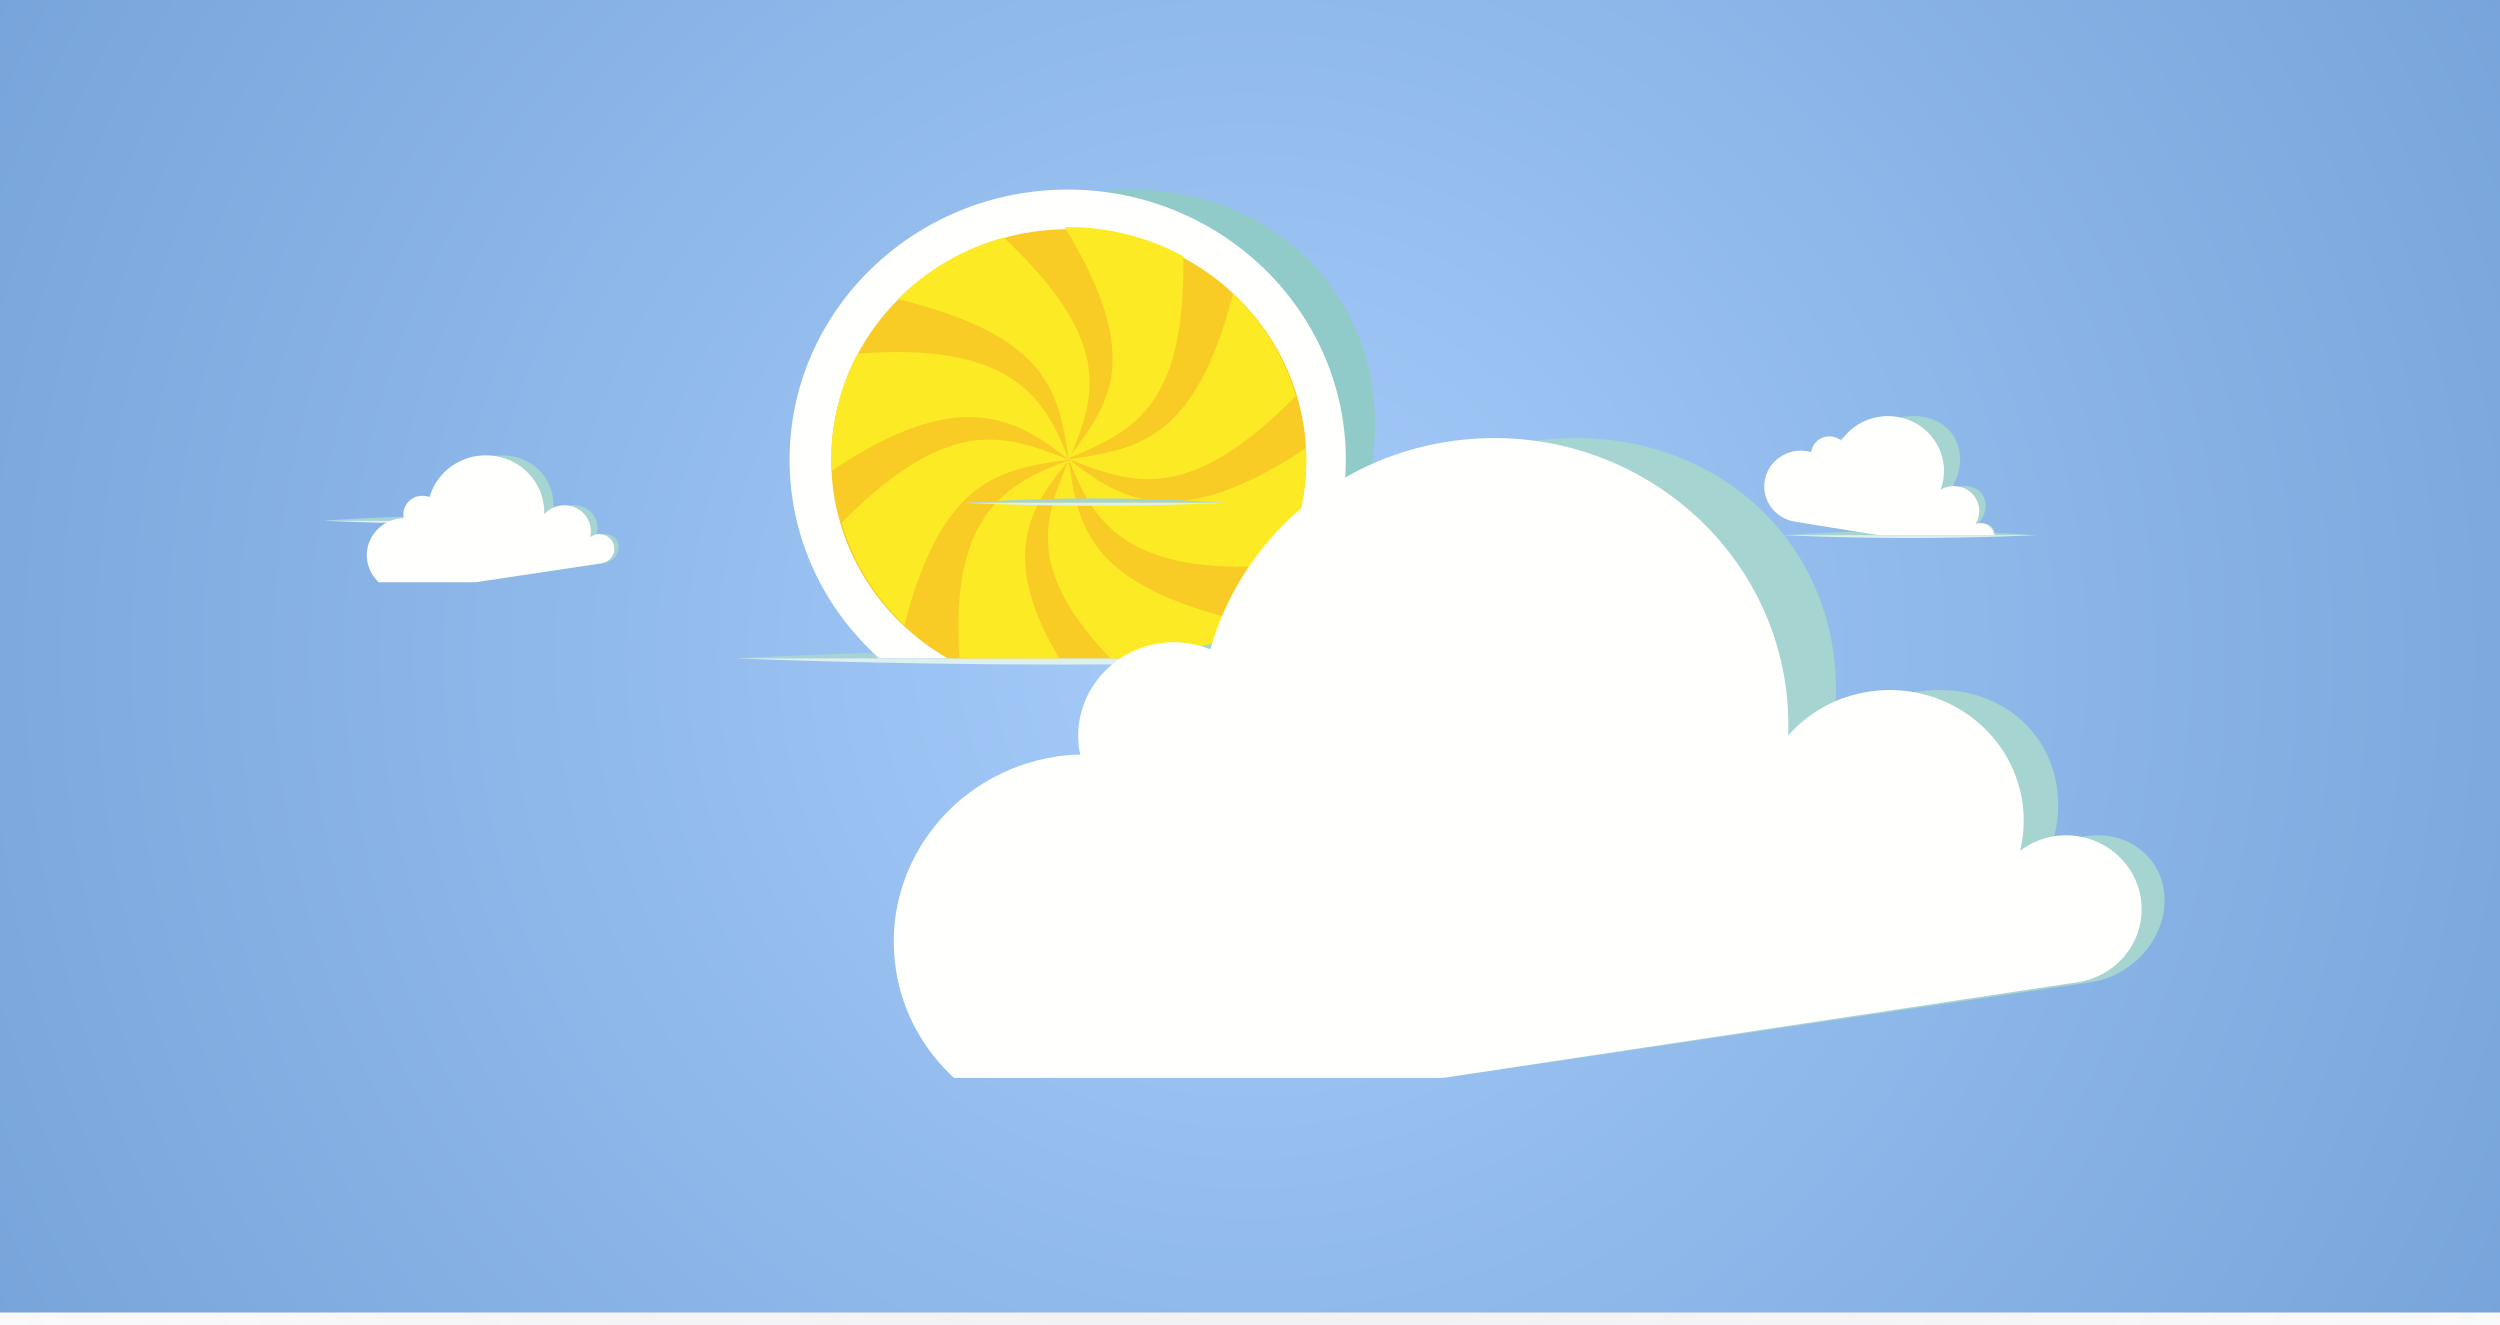
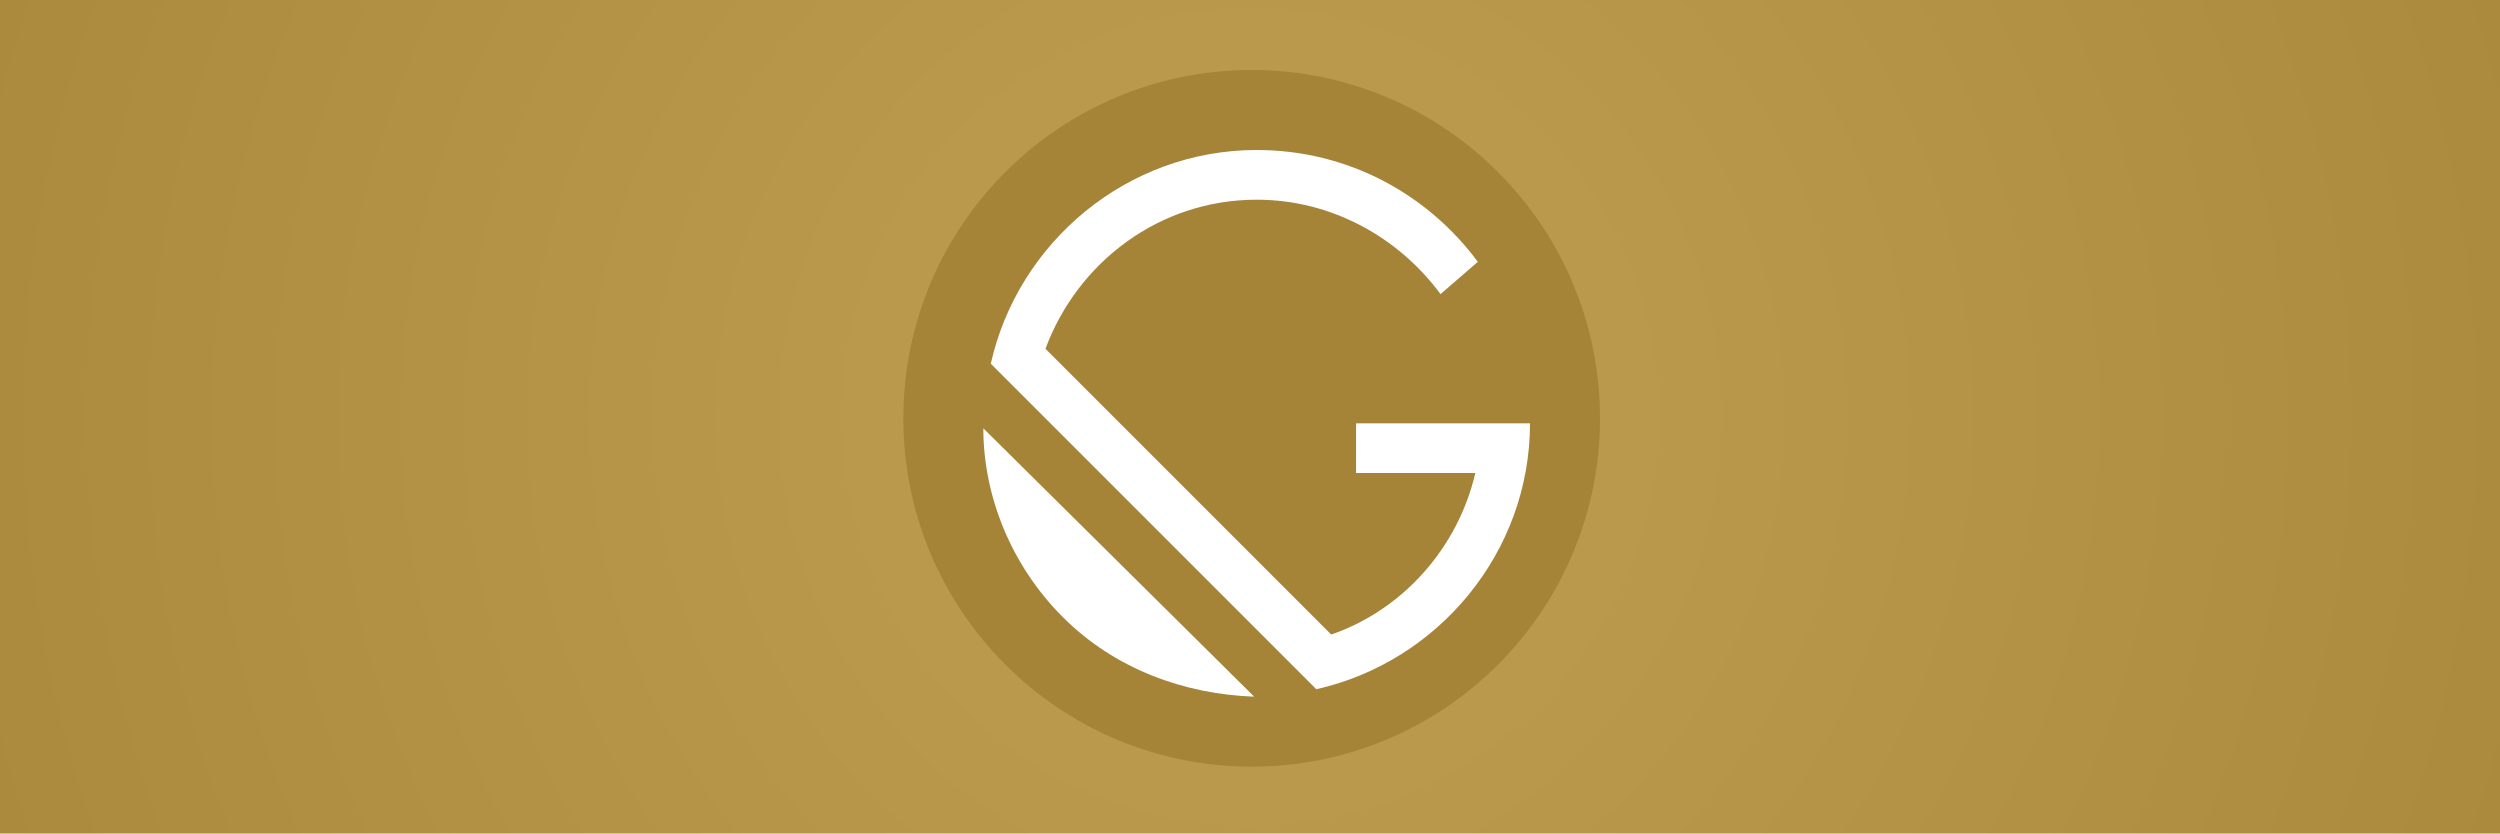
- <svg xmlns="http://www.w3.org/2000/svg" width="1200px" height="636px" viewBox="0 0 1200 636" version="1.1">
+ <svg xmlns="http://www.w3.org/2000/svg" width="750px" height="250px" viewBox="0 0 750 250" version="1.1">
  <defs>
-     <radialGradient cx="49.999%" cy="49.999%" fx="49.999%" fy="49.999%" r="130%" gradientTransform="translate(0.49999,0.499995),scale(0.525,1),rotate(180),translate(-0.49999,-0.499995)" id="radialGradient-1">
-       <stop stop-color="#EAEAEA" offset="0%" />
-       <stop stop-color="#FFFFFF" stop-opacity="0.8" offset="100%" />
-     </radialGradient>
-     <radialGradient cx="49.999%" cy="49.999%" fx="49.999%" fy="49.999%" r="130%" gradientTransform="translate(0.49999,0.499995),scale(0.525,1),rotate(180),translate(-0.49999,-0.499995)" id="radialGradient-2">
+     <radialGradient cx="49.999%" cy="49.999%" fx="49.999%" fy="49.999%" r="204.749%" gradientTransform="translate(0.49999,0.499995),scale(0.333333,1),rotate(180),translate(-0.49999,-0.499995)" id="radialGradient-1">
      <stop stop-color="#A6CCFA" offset="0%" />
      <stop stop-color="#6E9CD4" offset="100%" />
    </radialGradient>
+     <radialGradient cx="49.999%" cy="49.999%" fx="49.999%" fy="49.999%" r="204.749%" gradientTransform="translate(0.49999,0.499995),scale(0.333333,1),rotate(180),translate(-0.49999,-0.499995)" id="radialGradient-2">
+       <stop stop-color="#C09F52" offset="0%" />
+       <stop stop-color="#A58438" offset="100%" />
+     </radialGradient>
  </defs>
  <g id="Page-1" stroke="none" stroke-width="1" fill="none" fill-rule="evenodd">
-     <g id="opengraphImage">
-       <polygon id="Gold" fill="url(#radialGradient-1)" fill-rule="nonzero" points="0 636 1200 636 1200 6 1.2308238e-15 6" />
-       <polygon id="Gold" fill="url(#radialGradient-2)" fill-rule="nonzero" points="0 630 1200 630 1200 0 1.2308238e-15 8.56584159e-16" />
-       <g id="Sun" transform="translate(353, 91)" fill-rule="nonzero">
-         <path d="M314,225 L0,225 C0,225 70.288,221 156.996,221 C243.708,221 314,225 314,225" id="Fill-25" fill="#A6D4D1" />
-         <path d="M314,225 L0,225 C0,225 70.288,228 156.996,228 C243.708,228 314,225 314,225" id="Fill-26" fill="#DEF0EE" />
-         <path d="M305.837,129.731 C315.528,58.197 263.596,0 190.068,0 C116.552,0 48.853,58.197 39.161,129.731 C34.065,167.361 46.04,201.281 69.215,225 L249.976,225 C279.583,201.281 300.74,167.361 305.837,129.731" id="Fill-27" fill="#90CBC9" />
-         <path d="M293,129.731 C293,58.197 233.121,0 159.502,0 C85.887,0 26,58.197 26,129.731 C26,167.361 42.587,201.281 69.01,225 L249.994,225 C276.421,201.281 293,167.361 293,129.731" id="Fill-28" fill="#FFFFFE" />
-         <path d="M274,129.759 C274,68.587 222.965,19 160,19 C97.039,19 46,68.587 46,129.759 C46,170.276 68.405,205.692 101.82,225 L218.184,225 C251.598,205.692 274,170.276 274,129.759" id="Fill-29" fill="#F8CC24" />
-         <path d="M58.644,78.793 C50.581,94.029 46,111.3 46,129.627 C46,131.426 46.051,133.216 46.137,135 C107.447,93.783 134.939,109.646 160,129.627 C148.548,100.114 132.884,72.974 58.644,78.793" id="Fill-30" fill="#FCEB24" />
-         <path d="M101.332,123.803 C86.442,128.967 69.622,141.139 51,159.897 C56.509,178.824 67.04,195.676 81.124,209 C87.639,183.68 95.963,164.941 106.21,153.206 C121.303,135.014 140.649,132.324 160,129.623 C141.866,122.519 123.724,115.411 101.332,123.803" id="Fill-31" fill="#FCEB24" />
-         <path d="M160,130 C130.149,140.925 102.692,155.858 107.564,225 L155.434,225 C126.18,176.13 141.341,152.083 160,130" id="Fill-33" fill="#FCEB24" />
-         <path d="M166.068,72.411 C160.73,57.793 148.148,41.284 128.758,23 C109.19,28.41 91.77,38.75 78,52.57 C104.175,58.967 123.542,67.137 135.676,77.199 C154.48,92.015 157.261,111.005 160.054,130 C167.397,112.194 174.744,94.392 166.068,72.411" id="Fill-34" fill="#FCEB24" />
-         <path d="M273.863,124 C212.549,165.219 185.064,149.349 160,129.372 C171.452,158.883 187.12,186.024 261.36,180.208 C269.419,164.967 274,147.695 274,129.372 C274,127.569 273.953,125.78 273.863,124" id="Fill-35" fill="#FCEB24" />
-         <path d="M218.666,135.198 C233.56,130.034 250.375,117.86 269,99.104 C263.491,80.176 252.956,63.326 238.878,50 C232.363,75.319 224.035,94.06 213.785,105.794 C198.692,123.989 179.346,126.681 160,129.38 C178.137,136.48 196.271,143.588 218.666,135.198" id="Fill-36" fill="#FCEB24" />
-         <path d="M205.509,92.491 C212.307,78.508 215.384,58.219 214.962,32.003 C197.326,22.381 177.639,17.717 158,18.013 C171.755,40.5 179.459,59.569 180.72,75 C183.234,98.369 171.49,113.682 159.745,129 C177.741,121.477 195.744,113.961 205.509,92.491" id="Fill-37" fill="#FCEB24" />
-         <path d="M242,206.888 C215.825,200.534 196.455,192.418 184.325,182.433 C165.521,167.72 162.732,148.858 159.944,130 C152.604,147.68 145.257,165.36 153.93,187.185 C158.138,198.639 166.882,211.265 179.9,225 L218.236,225 C226.976,219.989 234.968,213.895 242,206.888" id="Fill-32" fill="#FCEB24" />
+     <g id="opengraphImage" fill-rule="nonzero">
+       <polygon id="sky" fill="url(#radialGradient-1)" points="0 250 750 250 750 0 7.69264876e-16 3.39914349e-16" />
+       <polygon id="gold" fill="url(#radialGradient-2)" points="0 250 750 250 750 0 7.69264876e-16 3.39914349e-16" />
+       <g id="Gatsby" transform="translate(271, 21)">
+         <circle id="Oval" fill="#A58438" cx="104.5" cy="104.5" r="104.5" />
+         <g id="Group" transform="translate(24, 24)" fill="#FFFFFF">
+           <path d="M23.855,140.145 C8.2,124.491 0,103.618 0,83.491 L81.255,164 C60.382,163.255 39.509,155.8 23.855,140.145 Z" id="Path" />
+           <path d="M99.891,161.764 L2.236,64.109 C10.436,27.582 43.236,0 82,0 C109.582,0 133.436,13.418 148.345,33.545 L137.164,43.236 C124.491,26.091 104.364,14.909 82,14.909 C52.927,14.909 28.327,33.545 18.636,59.636 L104.364,145.364 C125.982,137.909 142.382,119.273 147.6,96.909 L111.818,96.909 L111.818,82 L164,82 C164,120.764 136.418,153.564 99.891,161.764 Z" id="Path" />
+         </g>
      </g>
-       <g id="LargeCloud" transform="translate(429, 210.2652)" fill-rule="nonzero">
-         <path d="M8.048,255.58 C6.406,206.441 46.709,160.461 98.065,152.85 C101.967,152.276 105.797,152.024 109.579,151.916 C109.538,151.21 109.309,150.564 109.286,149.858 C108.477,125.288 128.635,102.287 154.313,98.481 C163.027,97.188 171.161,98.433 178.282,101.413 C198.924,50.646 247.541,10.184 305.418,1.639 C383.999,-9.994 449.728,41.551 452.209,116.732 C452.51,125.504 451.849,134.228 450.46,142.797 C461.482,131.847 475.957,124.068 492.027,121.686 C527.822,116.385 557.75,139.853 558.889,174.105 C559.164,182.35 557.708,190.464 554.897,198.112 C560.027,194.605 565.824,192.044 572.184,191.111 C592.425,188.107 609.333,201.391 609.981,220.742 C610.622,240.118 594.756,258.225 574.521,261.205 C561.682,263.096 396.293,287.57 264.061,307.125 L29.387,307.125 C16.681,293.877 8.72,276.117 8.048,255.58" id="Fill-23" fill="#A6D4D1" />
-         <path d="M1.098,255.58 C-6.694,206.441 27.825,160.461 78.237,152.85 C82.062,152.276 85.849,152.024 89.624,151.916 C89.481,151.21 89.186,150.564 89.073,149.858 C85.189,125.288 102.449,102.287 127.655,98.481 C136.201,97.188 144.489,98.433 151.979,101.413 C166.261,50.646 209.787,10.184 266.581,1.639 C343.697,-9.994 415.864,41.551 427.79,116.732 C429.18,125.504 429.611,134.228 429.301,142.797 C438.949,131.847 452.457,124.068 468.223,121.686 C503.342,116.385 536.213,139.853 541.643,174.105 C542.949,182.35 542.506,190.464 540.647,198.112 C545.34,194.605 550.829,192.044 557.062,191.111 C576.917,188.107 595.495,201.391 598.569,220.742 C601.632,240.118 588.039,258.225 568.185,261.205 C555.588,263.096 393.295,287.57 263.537,307.125 L28.904,307.125 C14.546,293.877 4.351,276.117 1.098,255.58" id="clouss" fill="#FFFFFE" />
-       </g>
-       <g id="Small-Clouds" transform="translate(155.5004, 199.7216)" fill-rule="nonzero">
-         <path d="M821.658,57.151 L700.546,57.151 C700.546,57.151 727.657,55.089 761.102,55.089 C794.545,55.089 821.658,57.151 821.658,57.151" id="Fill-9" fill="#A6D4D1" />
-         <path d="M700.546,57.151 C700.546,57.151 727.657,58.527 761.102,58.527 C794.542,58.527 821.658,57.151 821.658,57.151 L700.546,57.151 Z" id="Fill-10" fill="#DEF0EE" />
-         <path d="M707.344,50.675 C698.031,49.134 693.212,40.306 696.602,30.963 C700.003,21.615 710.431,15.284 719.88,16.826 C720.596,16.945 721.272,17.118 721.937,17.317 C721.983,17.18 721.993,17.047 722.044,16.914 C723.792,12.236 729.049,9.071 733.781,9.844 C735.385,10.103 736.692,10.81 737.69,11.781 C745.229,3.42 756.835,-1.385 767.526,0.354 C782.011,2.713 789.075,16.219 783.35,30.519 C782.685,32.188 781.865,33.79 780.928,35.325 C783.693,33.903 786.78,33.277 789.701,33.759 C796.197,34.829 799.313,40.983 796.67,47.497 C796.034,49.066 795.119,50.508 794.016,51.785 C795.168,51.422 796.351,51.275 797.5,51.465 C800.44,51.956 802.132,54.32 801.883,57.151 L746.334,57.151 C728.57,54.196 711.48,51.363 707.344,50.675" id="Fill-11" fill="#A6D4D1" />
-         <path d="M706.059,50.675 C696.473,49.134 689.986,40.306 691.564,30.963 C693.148,21.615 702.196,15.284 711.784,16.826 C712.514,16.945 713.215,17.118 713.904,17.317 C713.924,17.18 713.909,17.047 713.931,16.914 C714.722,12.236 719.252,9.071 724.045,9.844 C725.671,10.103 727.092,10.81 728.27,11.781 C733.944,3.42 744.289,-1.385 755.097,0.354 C769.765,2.713 779.696,16.219 777.274,30.519 C776.992,32.188 776.542,33.79 775.962,35.325 C778.375,33.903 781.296,33.277 784.294,33.759 C790.976,34.829 795.501,40.983 794.396,47.497 C794.133,49.066 793.556,50.508 792.758,51.785 C793.817,51.422 794.968,51.275 796.156,51.465 C799.208,51.956 801.458,54.32 801.883,57.151 L746.334,57.151 C727.956,54.196 710.323,51.363 706.059,50.675" id="Fill-12" fill="#FFFFFE" />
-         <path d="M432.204,41.626 L307.735,41.626 C307.735,41.626 335.596,39.506 369.968,39.506 C404.338,39.506 432.204,41.626 432.204,41.626" id="Fill-13" fill="#A6D4D1" />
-         <path d="M432.204,41.626 L307.735,41.626 C307.735,41.626 335.596,43.038 369.968,43.038 C404.336,43.038 432.204,41.626 432.204,41.626" id="Fill-14" fill="#DEF0EE" />
-         <path d="M119.679,50.198 L-3.91919855e-23,50.198 C-3.91919855e-23,50.198 26.791,48.024 59.841,48.024 C92.887,48.024 119.679,50.198 119.679,50.198" id="Fill-21" fill="#A6D4D1" />
-         <path d="M119.679,50.198 L-3.91919855e-23,50.198 C-3.91919855e-23,50.198 26.791,51.65 59.841,51.65 C92.887,51.65 119.679,50.198 119.679,50.198" id="Fill-22" fill="#DEF0EE" />
-         <path d="M22.062,69.508 C21.736,59.763 29.728,50.646 39.911,49.136 C40.685,49.022 41.445,48.973 42.195,48.951 C42.186,48.811 42.141,48.683 42.136,48.543 C41.976,43.671 45.973,39.11 51.065,38.355 C52.793,38.099 54.406,38.346 55.818,38.937 C59.911,28.87 69.551,20.846 81.028,19.152 C96.61,16.845 109.643,27.066 110.135,41.974 C110.195,43.714 110.064,45.444 109.788,47.143 C111.974,44.972 114.844,43.429 118.031,42.957 C125.129,41.905 131.063,46.559 131.289,53.351 C131.343,54.986 131.055,56.595 130.497,58.112 C131.515,57.416 132.664,56.908 133.925,56.723 C137.939,56.128 141.292,58.762 141.42,62.599 C141.547,66.441 138.401,70.032 134.389,70.623 C131.843,70.998 99.047,75.851 72.827,79.729 L26.293,79.729 C23.773,77.102 22.195,73.58 22.062,69.508" id="Fill-23" fill="#A6D4D1" />
-         <path d="M20.778,69.508 C19.233,59.763 26.079,50.646 36.077,49.136 C36.836,49.022 37.587,48.973 38.335,48.951 C38.307,48.811 38.249,48.683 38.226,48.543 C37.456,43.671 40.879,39.11 45.878,38.355 C47.573,38.099 49.217,38.346 50.702,38.937 C53.534,28.87 62.167,20.846 73.431,19.152 C88.725,16.845 103.037,27.066 105.402,41.974 C105.678,43.714 105.764,45.444 105.702,47.143 C107.616,44.972 110.295,43.429 113.421,42.957 C120.386,41.905 126.906,46.559 127.982,53.351 C128.241,54.986 128.154,56.595 127.785,58.112 C128.716,57.416 129.804,56.908 131.04,56.723 C134.978,56.128 138.663,58.762 139.272,62.599 C139.88,66.441 137.184,70.032 133.247,70.623 C130.748,70.998 98.561,75.851 72.827,79.729 L26.293,79.729 C23.445,77.102 21.424,73.58 20.778,69.508" id="clouss" fill="#FFFFFE" />
-       </g>
-       <g id="Done" transform="translate(344, 83)" />
    </g>
  </g>
</svg>
